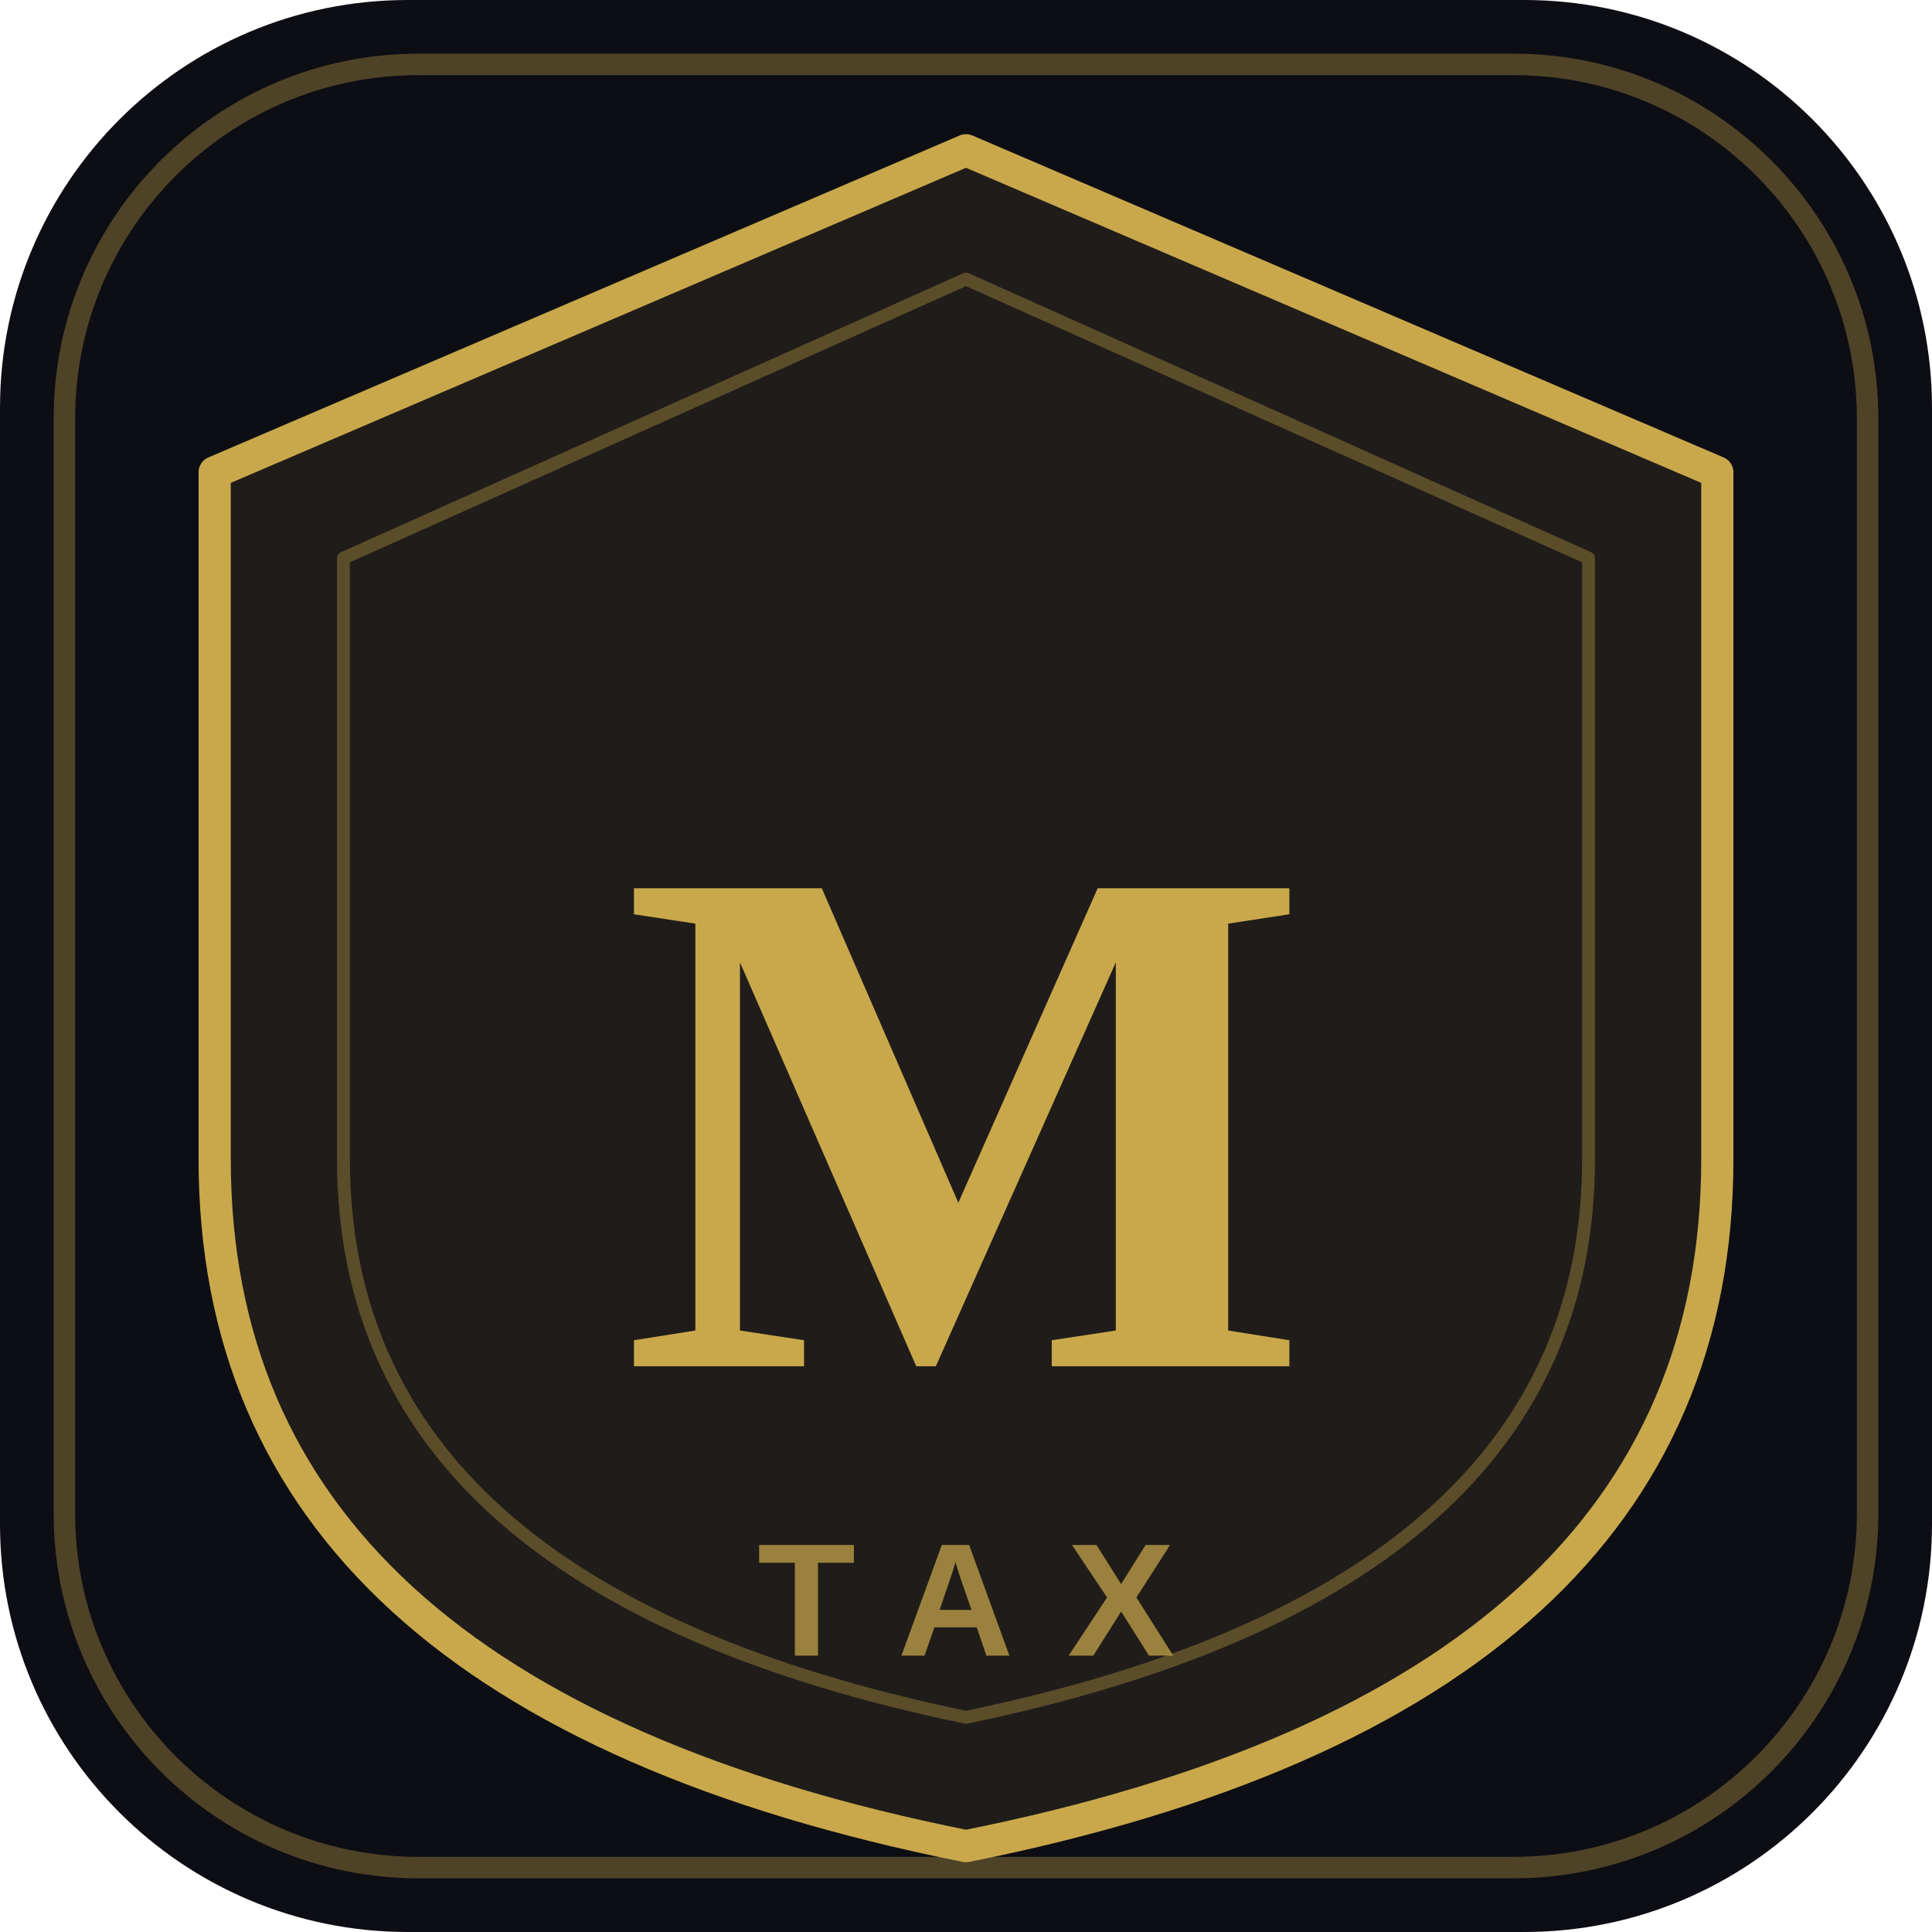
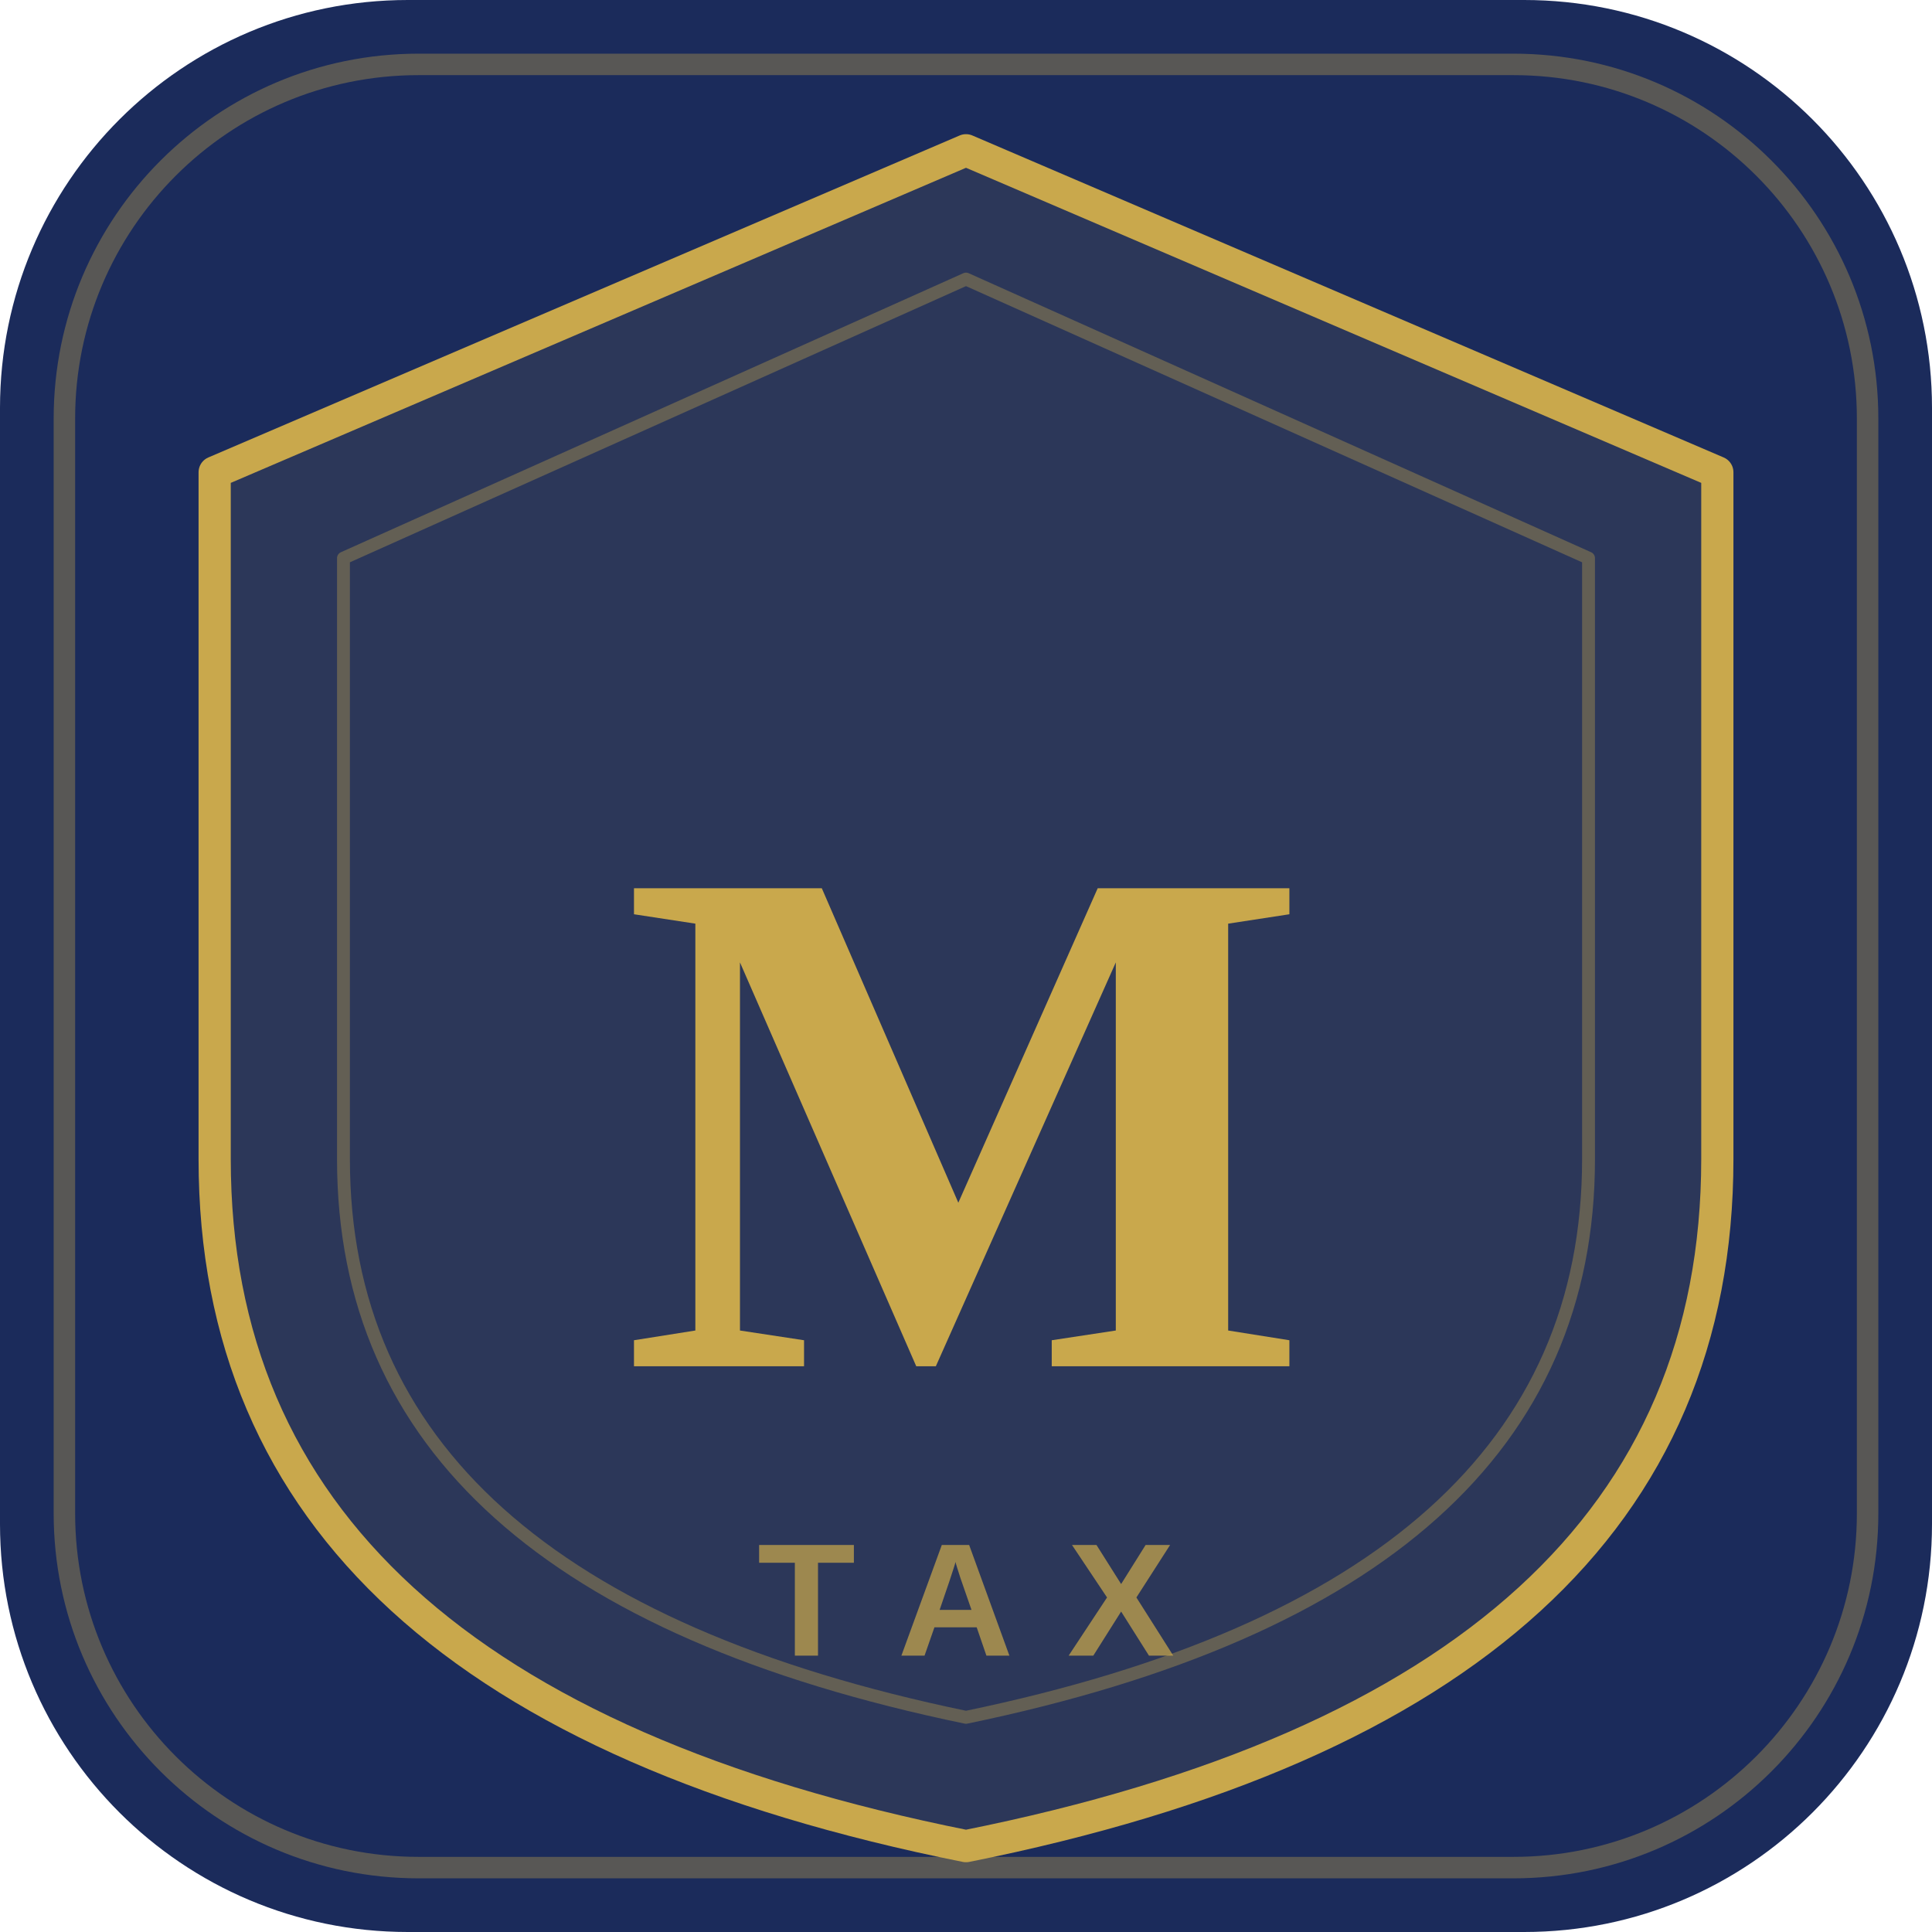
<svg xmlns="http://www.w3.org/2000/svg" width="180" height="180" viewBox="0 0 180 180" fill="none">
-   <rect width="180" height="180" rx="38" fill="#0D0D14" />
+   <rect width="180" height="180" rx="38" fill="#1B2B5B" />
  <rect x="6" y="6" width="168" height="168" rx="33" fill="none" stroke="#C9A84C" stroke-width="2" stroke-opacity="0.35" />
  <path d="M90,14 L160,44 L160,108 Q160,158 90,172 Q20,158 20,108 L20,44 Z" fill="#C9A84C" fill-opacity="0.10" />
  <path d="M90,14 L160,44 L160,108 Q160,158 90,172 Q20,158 20,108 L20,44 Z" fill="none" stroke="#C9A84C" stroke-width="3" stroke-linejoin="round" />
  <path d="M90,26 L148,52 L148,108 Q148,148 90,160 Q32,148 32,108 L32,52 Z" fill="none" stroke="#C9A84C" stroke-width="1.2" stroke-opacity="0.35" stroke-linejoin="round" />
  <text x="90" y="108" text-anchor="middle" dominant-baseline="middle" font-family="Georgia, 'Times New Roman', serif" font-size="68" font-weight="700" fill="#C9A84C">M</text>
  <text x="90" y="150" text-anchor="middle" dominant-baseline="middle" font-family="Arial, sans-serif" font-size="15" font-weight="700" letter-spacing="5" fill="#C9A84C" fill-opacity="0.72">TAX</text>
</svg>
